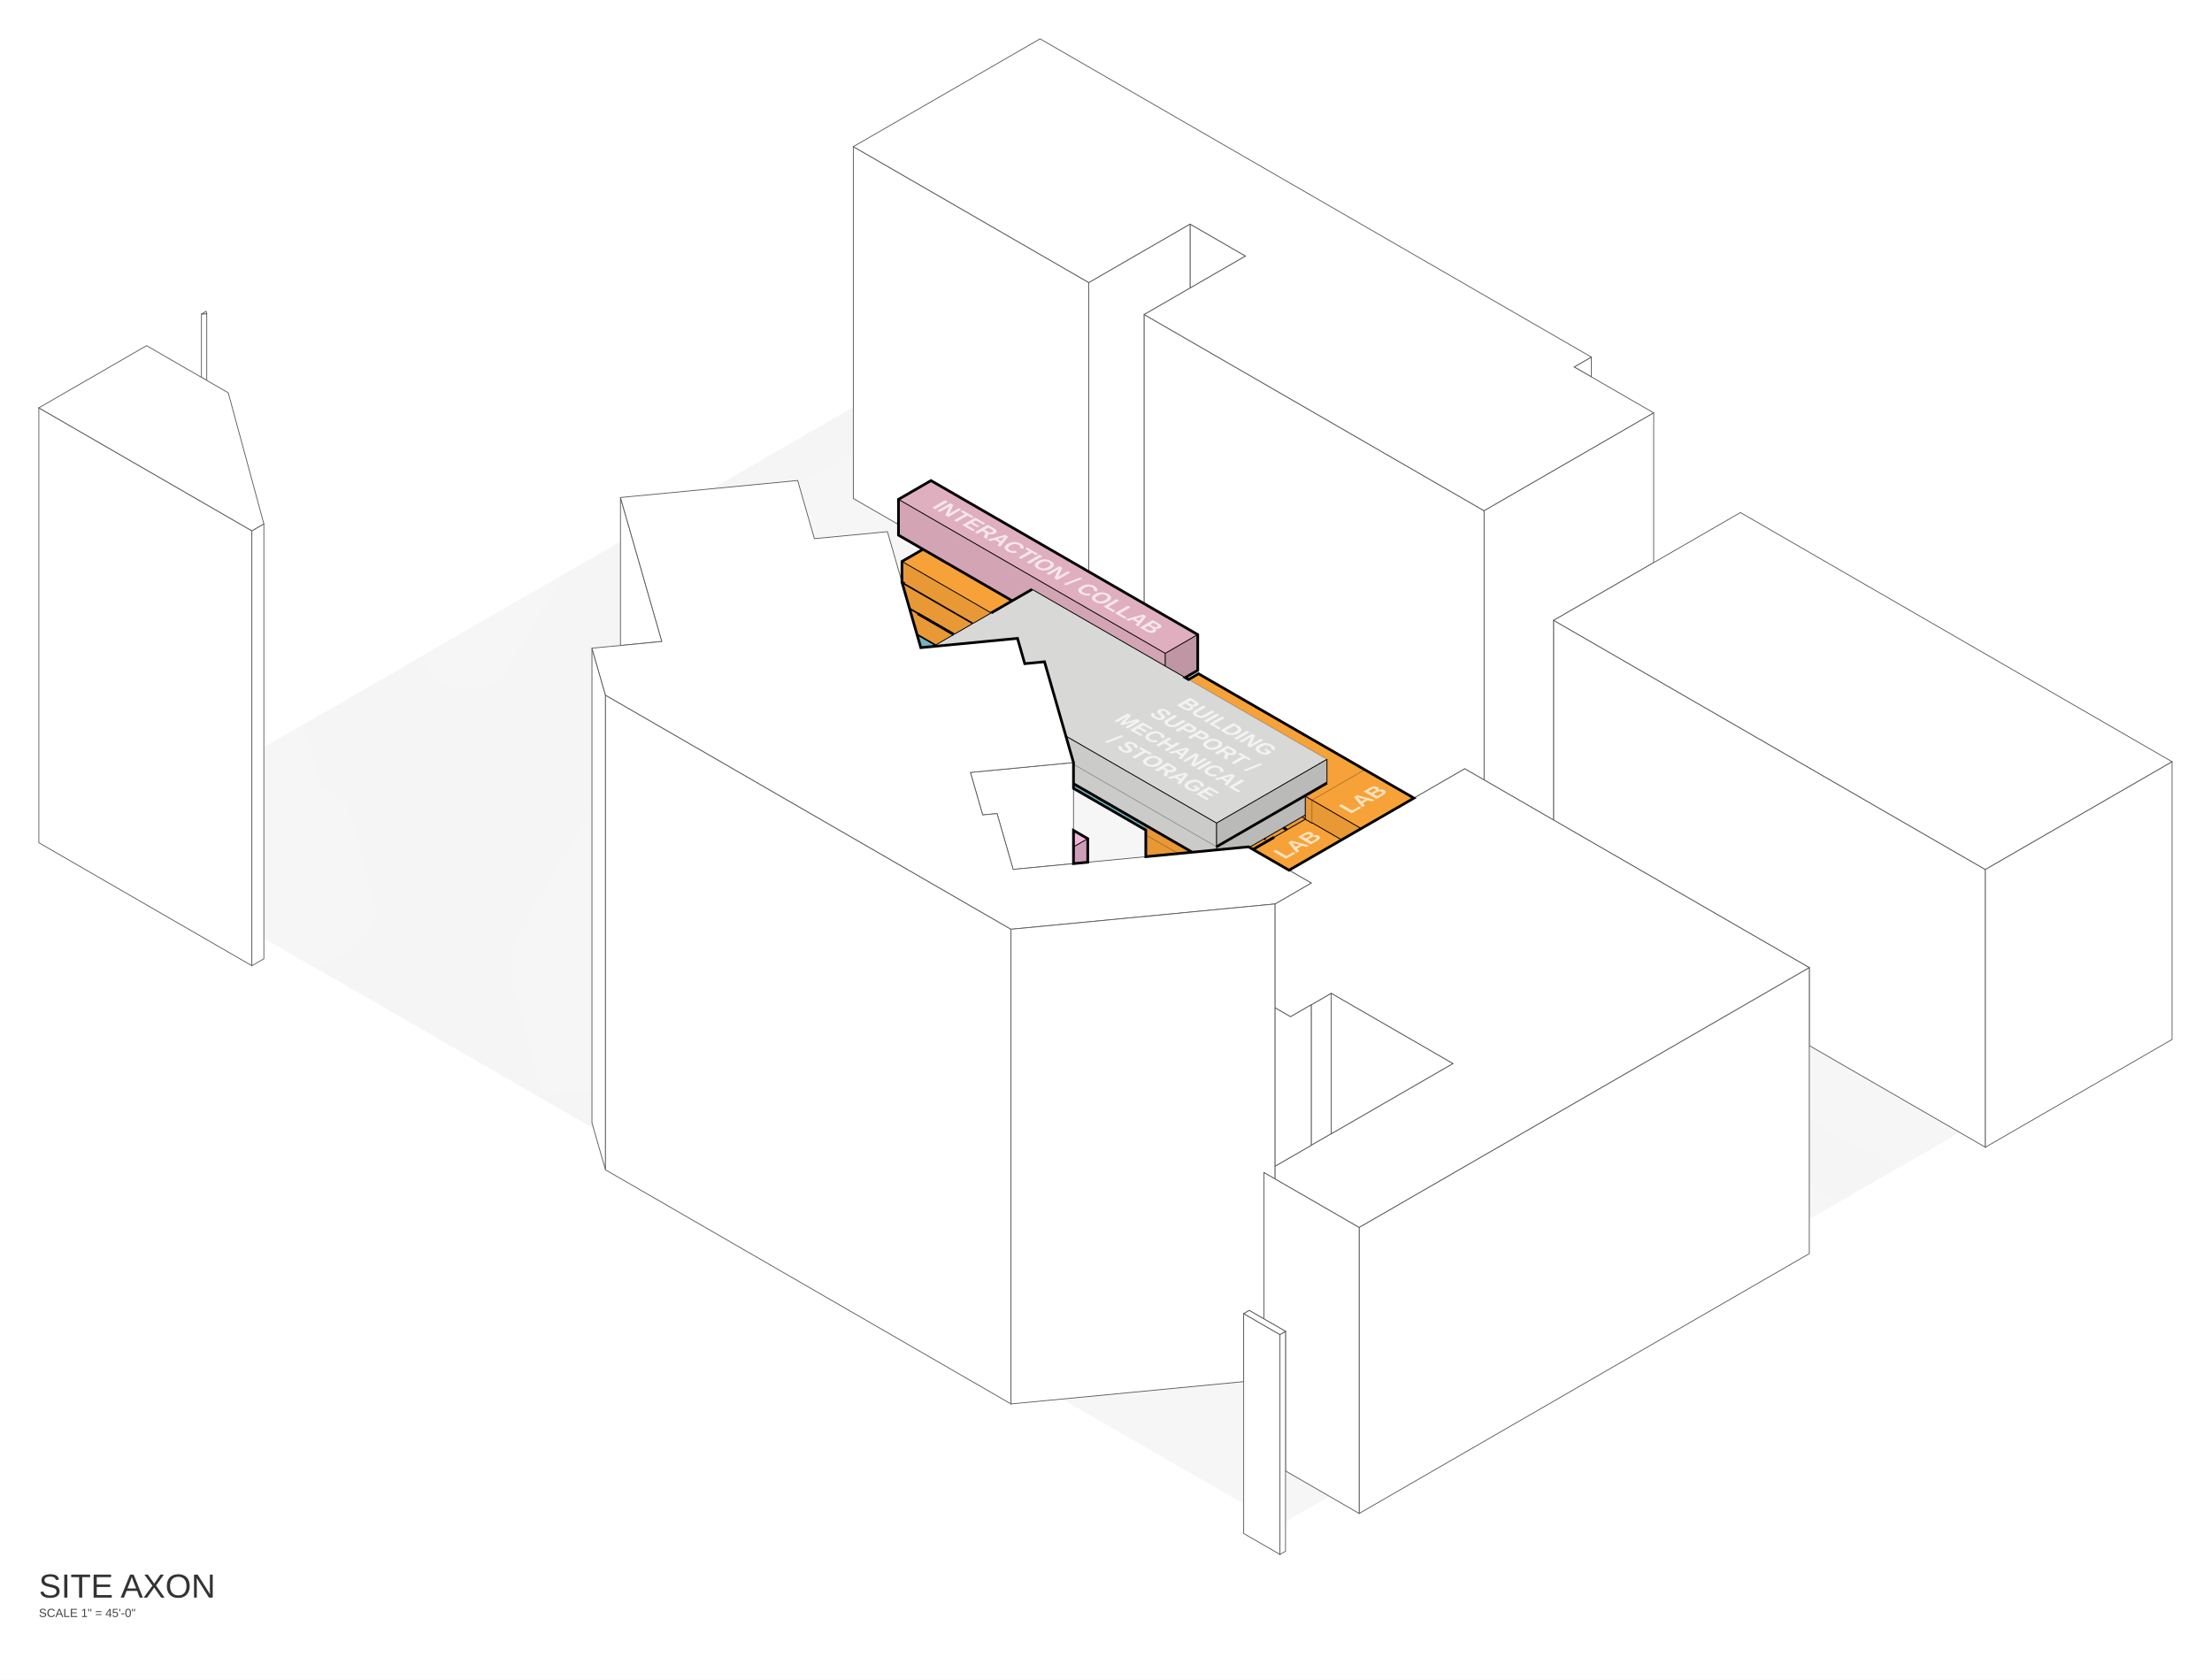
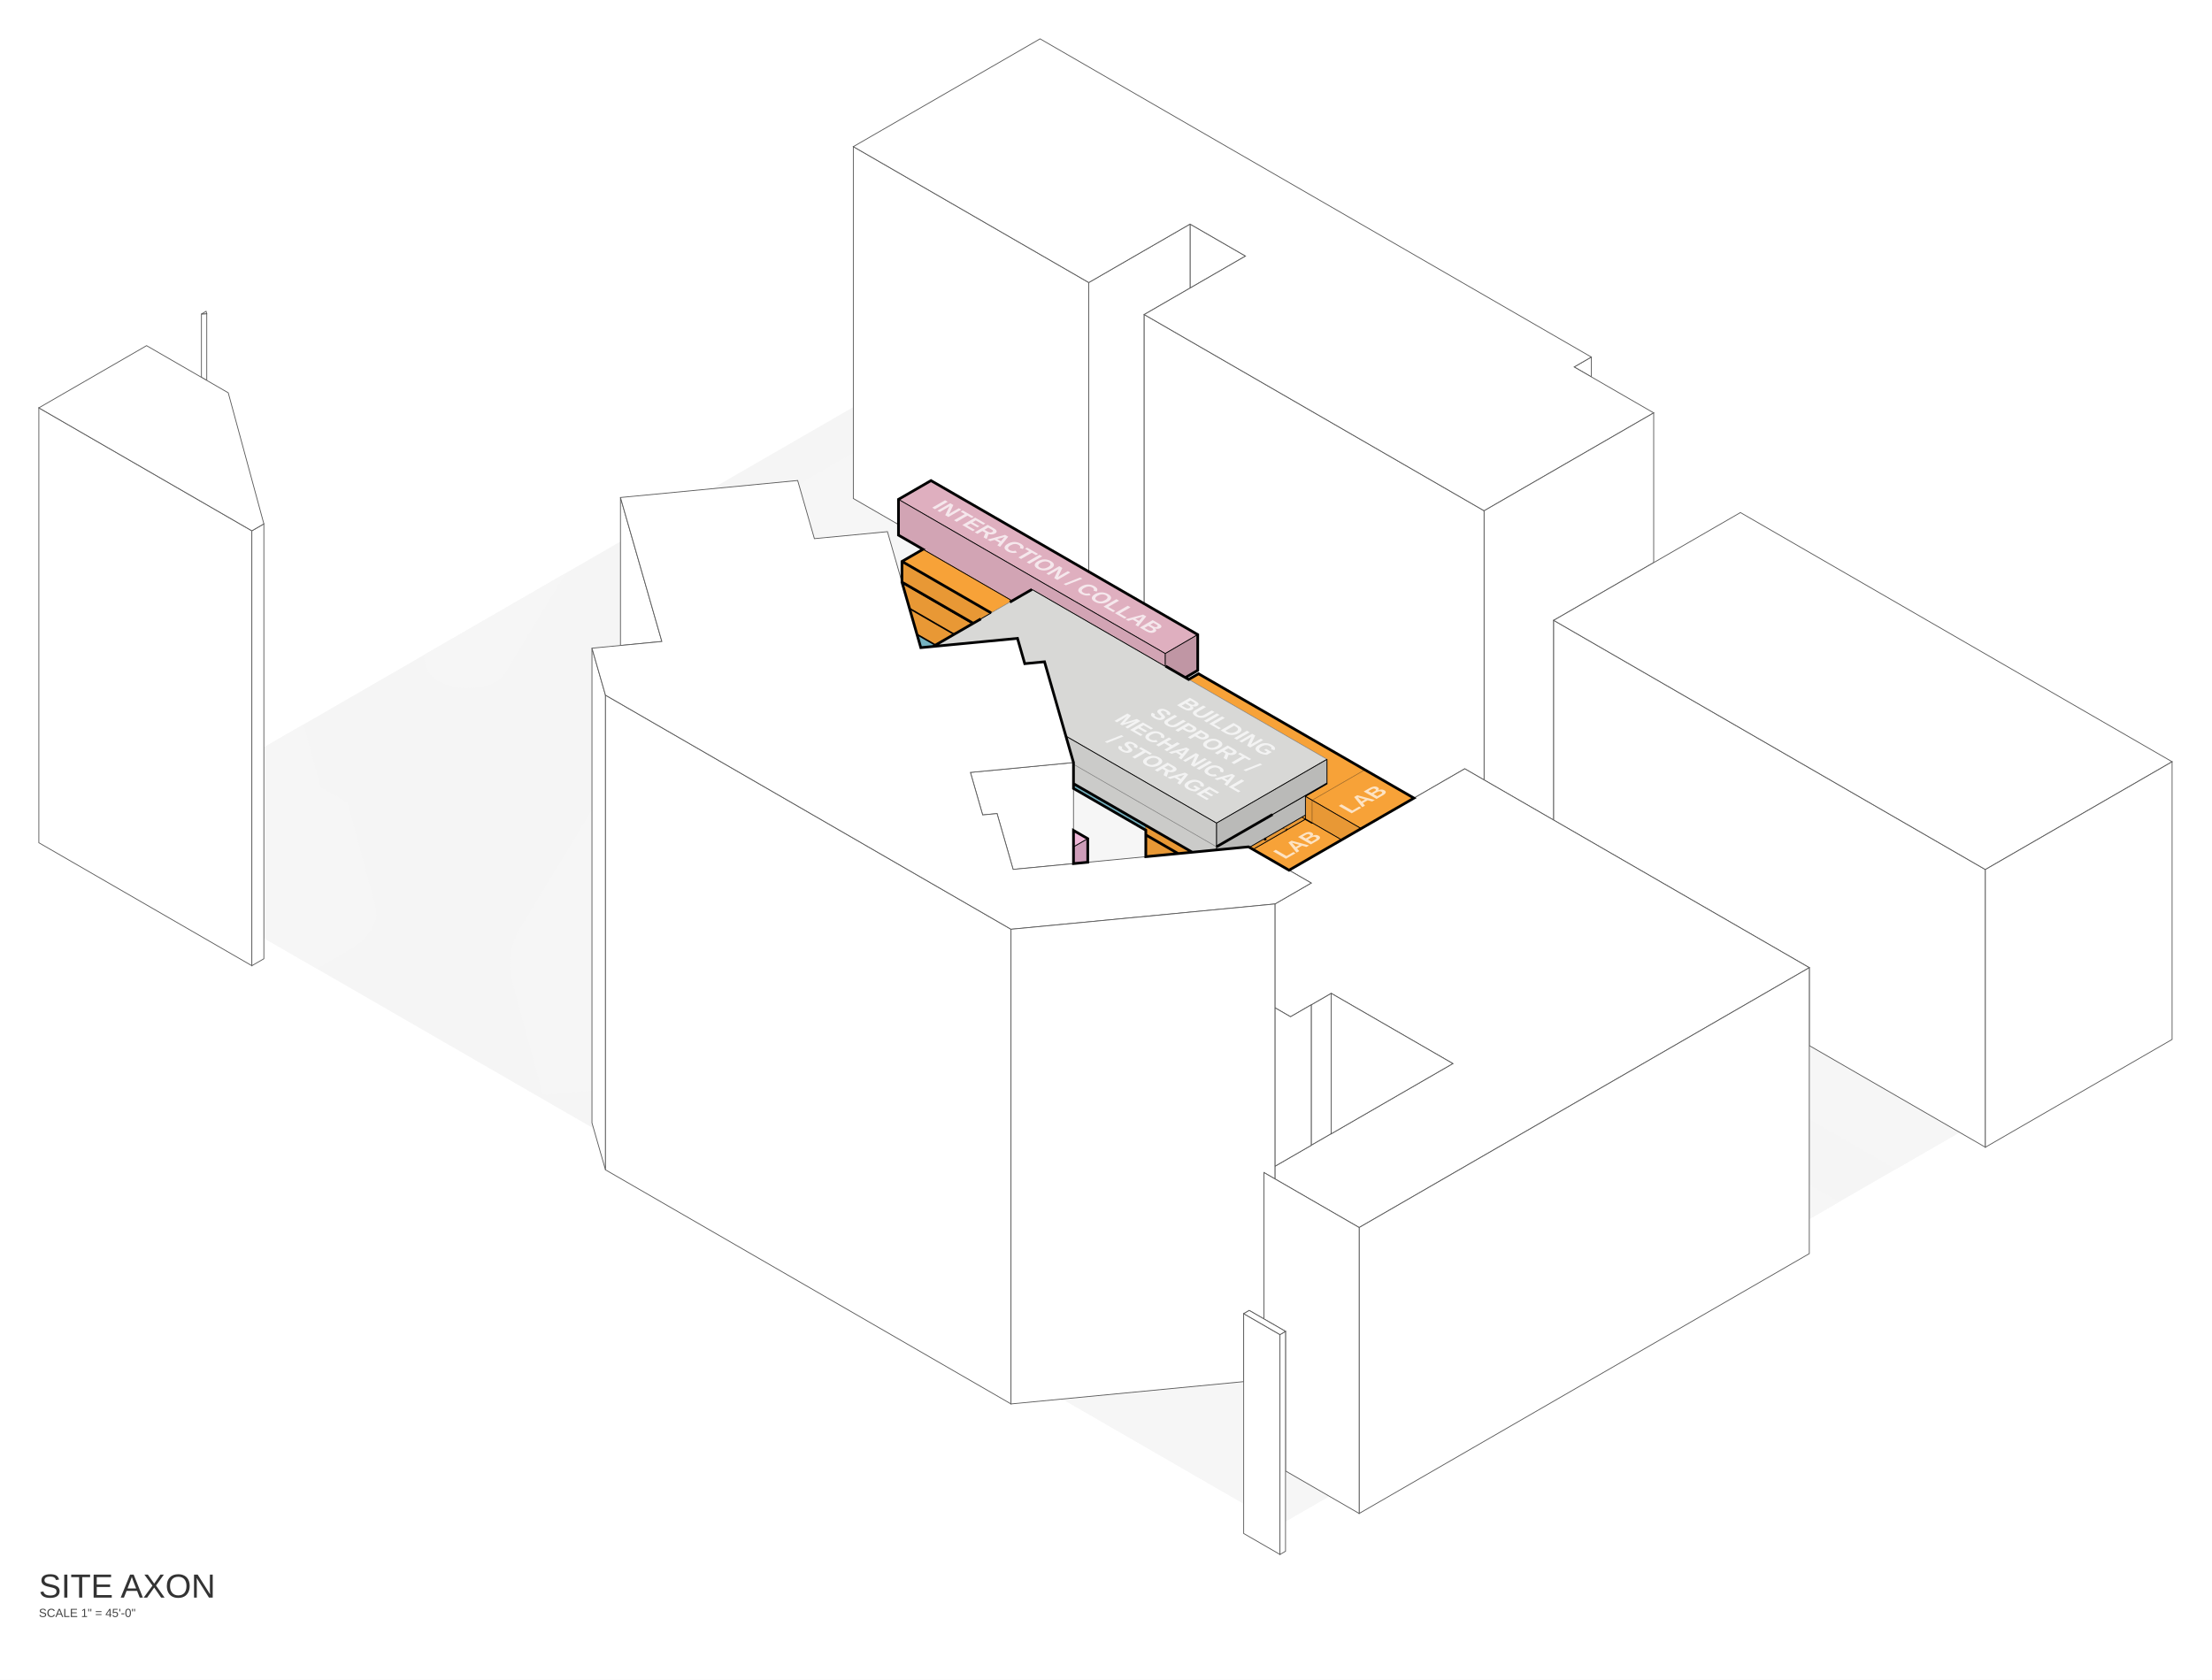
<svg xmlns="http://www.w3.org/2000/svg" width="2050" height="1557" viewBox="0 0 2050 1557">
  <rect width="100%" height="100%" fill="#FFFFFF" />
  <g id="AXON_SITE">
    <path id="AXT_SITE" fill="#F5F5F5" stroke="none" stroke-width="0" fill-rule="evenodd" d="M1186.221,1413.199 L91.426,781.125 L862.795,335.779 L1957.59,967.854 Z" />
    <path id="AXT_BG_000" fill="#F6F6F6" stroke="none" stroke-width="0.35" fill-rule="evenodd" d="M328.472,877.621 L323.967,880.416 L293.685,897.899 L91.426,781.125 L281.364,671.465 L297.127,729.467 L321.989,743.821 L347.684,838.393 L348.456,842.183 L348.706,846.007 L348.443,849.823 L347.652,853.623 L346.352,857.377 L344.542,861.051 L342.265,864.634 L339.478,868.101 L336.246,871.432 L332.559,874.615 Z" />
    <path id="AXT_BG_001" fill="#F6F6F6" stroke="none" stroke-width="0.35" fill-rule="evenodd" d="M553.623,1047.973 L591.708,1044.323 L587.589,1030.003 L586.157,1026.572 L583.811,1023.318 L580.629,1020.305 L576.647,1017.628 L572.014,1015.331 L566.795,1013.494 L561.158,1012.139 L555.216,1011.313 L549.125,1011.034 L543.033,1011.307 L503.282,1014.903 L474.678,909.602 L473.683,905.405 L473.005,901.182 L472.619,896.959 L472.528,892.723 L472.742,888.484 L473.251,884.258 L474.06,880.059 L475.183,875.867 L476.597,871.713 L476.997,870.71 L478.283,867.589 L480.283,863.505 L482.557,859.495 L484.043,857.046 L664.022,560.382 L668.464,553.046 L670.055,550.211 L672.46,547.594 L675.633,545.243 L679.438,543.24 L683.789,541.657 L688.544,540.523 L693.572,539.888 L698.713,539.765 L703.832,540.148 L708.724,541.04 L713.293,542.408 L717.398,544.206 L723.849,547.93 L1304.082,882.925 L1302.378,883.909 L1301.296,884.534 L1248.775,914.857 L1347.611,971.919 L1400.132,941.597 L1401.368,940.883 L1402.919,939.988 L1704.387,1114.039 L1186.221,1413.199 Z" />
    <path id="AXT_BG_002" fill="#F6F6F6" stroke="none" stroke-width="0.35" fill-rule="evenodd" d="M459.849,631.825 L459.135,632.216 L458.549,632.538 L457.171,633.208 L455.748,633.835 L454.257,634.407 L447.415,636.373 L440.033,637.528 L432.418,637.814 L424.83,637.239 L417.589,635.809 L410.979,633.604 L405.25,630.67 L400.636,627.166 L397.295,623.2 L395.376,618.927 L392.255,607.443 L524.226,531.25 L467.418,624.882 L466.782,625.853 L466.054,626.793 L465.222,627.704 L464.304,628.607 L463.318,629.465 L462.231,630.287 L461.085,631.074 Z" />
    <path id="AXT_BG_003" fill="#F6F6F6" stroke="none" stroke-width="0.35" fill-rule="evenodd" d="M1756.967,1083.682 L746.834,500.487 L740.983,496.642 L736.046,492.379 L732.113,487.768 L729.268,482.923 L727.535,477.886 L726.944,472.773 L727.535,467.66 L729.249,462.629 L732.118,457.776 L736.046,453.183 L740.969,448.912 L746.838,445.057 L899.454,356.945 L1957.59,967.854 Z" />
  </g>
  <g id="AXON_CONTEXT">
    <path id="AXT_CONTEXT_003_SIDE_001" fill="#FFFFFF" stroke="#5A5A5A" stroke-width="0.75" fill-rule="evenodd" d="M790.83,462.057 L790.83,135.913 L1009.015,261.88 L1009.015,529.89 L862.795,445.471 L832.677,462.859 L832.677,486.217 Z" />
    <path id="AXT_CONTEXT_003_SIDE_003" fill="#FFFFFF" stroke="#5A5A5A" stroke-width="0.75" fill-rule="evenodd" d="M1154.285,237.348 L1102.896,267.017 L1102.896,207.679 Z" />
    <path id="AXT_CONTEXT_003_SIDE_002" fill="#FFFFFF" stroke="#5A5A5A" stroke-width="0.75" fill-rule="evenodd" d="M1059.361,558.957 L1009.015,529.89 L1009.015,261.88 L1102.896,207.679 L1102.896,267.017 L1060.404,291.549 L1060.404,558.355 Z" />
    <path id="AXT_CONTEXT_003_SIDE_006" fill="#FFFFFF" stroke="#5A5A5A" stroke-width="0.75" fill-rule="evenodd" d="M1474.756,349.315 L1458.849,340.132 L1474.756,330.948 Z" />
-     <path id="AXT_CONTEXT_003_SIDE_004" fill="#FFFFFF" stroke="#5A5A5A" stroke-width="0.75" fill-rule="evenodd" d="M1375.429,722.943 L1357.476,712.579 L1310.396,739.76 L1264.827,713.451 L1110.765,624.504 L1101.511,629.847 L1098.418,628.063 L1110.015,621.368 L1110.015,588.202 L1060.404,559.559 L1060.404,291.549 L1375.429,473.427 Z" />
+     <path id="AXT_CONTEXT_003_SIDE_004" fill="#FFFFFF" stroke="#5A5A5A" stroke-width="0.75" fill-rule="evenodd" d="M1375.429,722.943 L1357.476,712.579 L1310.396,739.76 L1264.966,713.531 L1110.765,624.504 L1101.61,629.79 L1098.571,628.036 L1110.015,621.368 L1110.015,588.202 L1060.404,559.559 L1060.404,291.549 L1375.429,473.427 Z" />
    <path id="AXT_CONTEXT_004_SIDE_1_001" fill="#FFFFFF" stroke="#5A5A5A" stroke-width="0.75" fill-rule="evenodd" d="M191.617,352.59 L186.689,349.745 L186.689,291.026 L191.617,290.8 Z" />
    <path id="AXT_CONTEXT_003_TOP" fill="#FFFFFF" stroke="#5A5A5A" stroke-width="0.75" fill-rule="evenodd" d="M1458.849,340.132 L1532.577,382.698 L1375.429,473.427 L1060.404,291.549 L1154.285,237.348 L1102.896,207.679 L1009.015,261.88 L790.83,135.913 L963.886,36 L1474.756,330.948 Z" />
    <path id="AXT_CONTEXT_003_SIDE_005" fill="#FFFFFF" stroke="#5A5A5A" stroke-width="0.75" fill-rule="evenodd" d="M1375.429,473.427 L1532.577,382.698 L1532.577,521.491 L1439.901,574.997 L1439.901,760.166 L1375.429,722.943 Z" />
    <path id="AXT_CONTEXT_004_TOP_1" fill="#FFFFFF" stroke="#5A5A5A" stroke-width="0.75" fill-rule="evenodd" d="M191.002,288.536 L191.617,290.8 L186.689,291.026 Z" />
    <path id="AXT_CONTEXT_004_SIDE_001" fill="#FFFFFF" stroke="#5A5A5A" stroke-width="0.75" fill-rule="evenodd" d="M36,781.125 L36,378.025 L233.404,491.996 L233.404,895.096 Z" />
    <path id="AXT_CONTEXT_004_SIDE_002" fill="#FFFFFF" stroke="#5A5A5A" stroke-width="0.75" fill-rule="evenodd" d="M244.542,888.665 L233.404,895.096 L233.404,491.996 L244.542,485.565 Z" />
    <path id="AXT_CONTEXT_002_SIDE_002" fill="#FFFFFF" stroke="#5A5A5A" stroke-width="0.75" fill-rule="evenodd" d="M1676.792,969.158 L1676.792,896.934 L1439.901,760.166 L1439.901,574.997 L1839.96,805.969 L1839.96,1063.362 Z" />
    <path id="AXT_CONTEXT_002_TOP" fill="#FFFFFF" stroke="#5A5A5A" stroke-width="0.75" fill-rule="evenodd" d="M1439.901,574.997 L1612.956,475.084 L2013.016,706.056 L1839.96,805.969 Z" />
    <path id="AXT_CONTEXT_004_TOP" fill="#FFFFFF" stroke="#5A5A5A" stroke-width="0.75" fill-rule="evenodd" d="M244.542,485.565 L233.404,491.996 L36,378.025 L135.836,320.385 L211.542,364.094 Z" />
    <path id="AXT_CONTEXT_001_SIDE_005" fill="#FFFFFF" stroke="#5A5A5A" stroke-width="0.75" fill-rule="evenodd" d="M613.394,594.588 L575.015,598.269 L575.015,461.124 Z" />
    <path id="AXT_CONTEXT_002_SIDE_001" fill="#FFFFFF" stroke="#5A5A5A" stroke-width="0.75" fill-rule="evenodd" d="M1839.96,1063.362 L2013.016,963.449 L2013.016,706.056 L1839.96,805.969 Z" />
    <path id="AXT_CONTEXT_001_SIDE_006" fill="#FFFFFF" stroke="#5A5A5A" stroke-width="0.75" fill-rule="evenodd" d="M548.616,1040.772 L548.616,600.8 L561.133,644.336 L561.133,1084.308 Z" />
    <path id="AXT_CONTEXT_001_SIDE_004" fill="#FFFFFF" stroke="#5A5A5A" stroke-width="0.75" fill-rule="evenodd" d="M994.872,800.475 L938.91,805.84 L924.03,754.106 L910.697,755.379 L899.345,715.938 L994.872,706.781 Z" />
    <path id="AXT_CONTEXT_006_SIDE_003" fill="#FFFFFF" stroke="#5A5A5A" stroke-width="0.75" fill-rule="evenodd" d="M1233.65,1050.928 L1215.184,1061.589 L1215.184,931.354 L1233.65,920.693 Z" />
    <path id="AXT_CONTEXT_006_TOP" fill="#FFFFFF" stroke="#5A5A5A" stroke-width="0.75" fill-rule="evenodd" d="M1181.561,1092.723 L1181.561,1081.001 L1346.438,985.81 L1233.65,920.693 L1196.004,942.427 L1181.561,934.089 L1181.561,837.872 L1215.184,818.46 L1194.633,806.595 L1357.476,712.579 L1676.792,896.934 L1259.617,1137.788 Z" />
    <path id="AXT_CONTEXT_006_SIDE_004" fill="#FFFFFF" stroke="#5A5A5A" stroke-width="0.75" fill-rule="evenodd" d="M1346.438,985.81 L1233.65,1050.928 L1233.65,920.693 Z" />
    <path id="AXT_CONTEXT_001_SIDE_001" fill="#FFFFFF" stroke="#5A5A5A" stroke-width="0.75" fill-rule="evenodd" d="M561.133,1084.308 L561.133,644.336 L936.958,861.317 L936.958,1301.288 Z" />
    <path id="AXT_CONTEXT_001_TOP" fill="#FFFFFF" stroke="#5A5A5A" stroke-width="0.75" fill-rule="evenodd" d="M548.616,600.8 L613.394,594.588 L575.015,461.124 L739.251,445.379 L754.753,499.278 L822.453,492.79 L853.362,600.288 L942.974,591.7 L949.716,615.146 L968.014,613.396 L994.872,706.781 L899.345,715.938 L910.697,755.379 L924.03,754.106 L938.91,805.84 L1157.094,784.922 L1215.184,818.46 L1181.561,837.872 L936.958,861.317 L561.133,644.336 Z" />
    <path id="AXT_CONTEXT_006_SIDE_001" fill="#FFFFFF" stroke="#5A5A5A" stroke-width="0.75" fill-rule="evenodd" d="M1676.792,896.934 L1676.792,1161.97 L1259.617,1402.824 L1259.617,1137.788 Z" />
    <path id="AXT_CONTEXT_001_SIDE_003" fill="#FFFFFF" stroke="#5A5A5A" stroke-width="0.75" fill-rule="evenodd" d="M1215.184,1061.589 L1181.561,1081.001 L1181.561,934.089 L1196.004,942.427 L1215.184,931.354 Z" />
    <path id="AXT_CONTEXT_001_SIDE_002" fill="#FFFFFF" stroke="#5A5A5A" stroke-width="0.75" fill-rule="evenodd" d="M936.958,1301.288 L936.958,861.317 L1181.561,837.872 L1181.561,1092.723 L1171.41,1086.862 L1171.41,1222.526 L1157.749,1214.639 L1152.598,1217.613 L1152.598,1280.62 Z" />
    <path id="AXT_CONTEXT_006_SIDE_005" fill="#FFFFFF" stroke="#5A5A5A" stroke-width="0.75" fill-rule="evenodd" d="M1171.41,1086.862 L1259.617,1137.788 L1259.617,1402.824 L1191.372,1363.423 L1191.372,1234.051 L1171.41,1222.526 Z" />
    <path id="AXT_CONTEXT_005_SIDE_001" fill="#FFFFFF" stroke="#5A5A5A" stroke-width="0.75" fill-rule="evenodd" d="M1152.598,1421.383 L1152.598,1217.613 L1186.221,1237.025 L1186.221,1440.795 Z" />
    <path id="AXT_CONTEXT_005_SIDE_002" fill="#FFFFFF" stroke="#5A5A5A" stroke-width="0.75" fill-rule="evenodd" d="M1191.372,1437.821 L1186.221,1440.795 L1186.221,1237.025 L1191.372,1234.051 Z" />
    <path id="AXT_CONTEXT_005_TOP" fill="#FFFFFF" stroke="#5A5A5A" stroke-width="0.75" fill-rule="evenodd" d="M1152.598,1217.613 L1157.749,1214.639 L1191.372,1234.051 L1186.221,1237.025 Z" />
  </g>
  <g id="PD_PROGRAM">
    <path id="AXT_L2_L02_LOBBY_01_TOP" fill="#EFB7D7" stroke="#9B778C" stroke-width="0.5" fill-rule="evenodd" d="M1008.087,777.34 L994.872,784.97 L994.872,769.71 Z" />
    <path id="AXT_L2_L02_LOBBY_01_SIDE_002" fill="#CE9DB9" stroke="#866678" stroke-width="0.5" fill-rule="evenodd" d="M1008.087,777.34 L1008.087,799.208 L994.872,800.475 L994.872,784.97 Z" />
-     <path id="AXT_L4_L04_OFFICE_01_SIDE_001" fill="#75B3C1" stroke="#4C747D" stroke-width="0.5" fill-rule="evenodd" d="M994.872,730.741 L994.872,726.349 L1061.886,765.039 L1061.886,769.429 Z" />
-     <path id="AXT_L11_L11_INTERACTION_01_TOP" fill="#DFAFBF" stroke="#91727C" stroke-width="0.5" fill-rule="evenodd" d="M1079.897,605.59 L832.677,462.859 L862.795,445.471 L1110.015,588.202 Z" />
-     <path id="AXT_L11_L11_INTERACTION_01_SIDE_001" fill="#D2A4B4" stroke="#886B75" stroke-width="0.5" fill-rule="evenodd" d="M832.677,496.025 L832.677,462.859 L1079.897,605.59 L1079.897,617.387 L956.494,546.25 L938.082,556.88 Z" />
-     <path id="AXT_L6_L06_OFFICE_01_TOP" fill="#7CBECD" stroke="#517C85" stroke-width="0.5" fill-rule="evenodd" d="M883.96,588.127 L883.96,588.127 L853.244,570.393 Z M849.697,587.542 L867.335,597.725 L866.64,598.127 L849.974,588.505 Z" />
+     <path id="AXT_L4_L04_OFFICE_01_SIDE_001" fill="#75B3C1" stroke="#4C747D" stroke-width="0.5" fill-rule="evenodd" d="M994.872,730.794 L994.872,726.349 L1061.886,765.039 L1061.886,769.505 Z" />
+     <path id="AXT_L11_L11_INTERACTION_01_TOP" fill="#DFAFBF" stroke="#91727C" stroke-width="0.5" fill-rule="evenodd" d="M1079.897,605.75 L832.677,462.859 L862.795,445.471 L1110.015,588.202 Z" />
+     <path id="AXT_L11_L11_INTERACTION_01_SIDE_001" fill="#D2A4B4" stroke="#886B75" stroke-width="0.5" fill-rule="evenodd" d="M832.677,496.025 L832.677,462.859 L1079.897,605.75 L1079.897,617.656 L956.355,546.33 L938.023,556.914 Z" />
+     <path id="AXT_L6_L06_OFFICE_01_TOP" fill="#7CBECD" stroke="#517C85" stroke-width="0.5" fill-rule="evenodd" d="M866.64,598.127 L849.974,588.505 L849.697,587.542 L867.335,597.725 Z" />
    <path id="AXT_L6_L06_OFFICE_01_SIDE_002" fill="#75B3C1" stroke="#4C747D" stroke-width="0.5" fill-rule="evenodd" d="M866.64,598.127 L864.793,599.193 L853.362,600.288 L849.974,588.505 Z" />
-     <path id="AXT_L7_L07_LAB_01_TOP" fill="#F7A238" stroke="#A16924" stroke-width="0.5" fill-rule="evenodd" d="M850.421,568.763 L843.078,564.524 L842.801,563.561 L884.656,587.725 L883.96,588.127 Z M853.244,550.392 L901.281,578.127 L901.281,578.127 L853.244,550.392 Z" />
+     <path id="AXT_L7_L07_LAB_01_TOP" fill="#F7A238" stroke="#A16924" stroke-width="0.5" fill-rule="evenodd" d="M883.96,588.127 L843.078,564.524 L842.802,563.563 L884.642,587.733 Z" />
    <path id="AXT_L7_L07_LAB_01_SIDE_002" fill="#E89835" stroke="#976322" stroke-width="0.5" fill-rule="evenodd" d="M849.697,587.542 L843.078,564.524 L883.96,588.127 L867.335,597.725 Z" />
-     <path id="AXT_L8_L08_LAB_01_TOP" fill="#F7A238" stroke="#A16924" stroke-width="0.5" fill-rule="evenodd" d="M836.183,540.543 L836.109,540.285 L836.619,539.991 L901.977,577.725 L901.281,578.127 Z" />
-     <path id="AXT_L8_L08_LAB_01_SIDE_002" fill="#E89835" stroke="#976322" stroke-width="0.5" fill-rule="evenodd" d="M842.801,563.561 L836.183,540.543 L901.281,578.127 L884.656,587.725 Z" />
-     <path id="AXT_L9_L09_LAB_01_TOP" fill="#F7A238" stroke="#A16924" stroke-width="0.5" fill-rule="evenodd" d="M835.923,520.392 L855.403,509.145 L938.082,556.88 L918.602,568.126 Z" />
-     <path id="AXT_L9_L09_LAB_01_SIDE_002" fill="#E89835" stroke="#976322" stroke-width="0.5" fill-rule="evenodd" d="M835.923,539.589 L835.923,520.392 L918.602,568.126 L901.977,577.725 Z" />
-     <path id="AXT_L3_L01_LAB_01_SIDE_001" fill="#E89835" stroke="#976322" stroke-width="0.5" fill-rule="evenodd" d="M1062.224,794.018 L1061.886,794.05 L1061.886,793.822 Z" />
-     <path id="AXT_L4_L01_LAB_01_SIDE_1_001" fill="#E89835" stroke="#976322" stroke-width="0.5" fill-rule="evenodd" d="M1061.886,793.822 L1061.886,773.822 L1091.932,791.169 L1062.224,794.018 Z" />
-     <path id="AXT_L11_L11_INTERACTION_01_SIDE_002" fill="#C096A4" stroke="#7D626B" stroke-width="0.5" fill-rule="evenodd" d="M1079.897,605.59 L1110.015,588.202 L1110.015,621.368 L1098.418,628.063 L1079.897,617.387 Z" />
-     <path id="AXT_L5_L01_LAB_01_SIDE_1_001" fill="#E89835" stroke="#976322" stroke-width="0.5" fill-rule="evenodd" d="M1061.886,773.822 L1061.886,765.039 L1104.979,789.919 L1091.932,791.169 Z" />
-     <path id="AXT_L7_L01_LAB_01_SIDE_1_001" fill="#E89835" stroke="#976322" stroke-width="0.5" fill-rule="evenodd" d="M1175.264,779.28 L1161.293,787.346 L1157.829,785.346 L1171.8,777.28 L1172.434,777.646 L1173.42,778.216 Z" />
-     <path id="AXT_L8_L01_LAB_01_SIDE_1_001" fill="#E89835" stroke="#976322" stroke-width="0.5" fill-rule="evenodd" d="M1171.8,777.28 L1189.257,767.202 L1190.796,768.09 L1192.722,769.202 L1175.264,779.28 Z" />
-     <path id="AXT_L10_L01_LAB_01_TOP" fill="#F7A238" stroke="#A16924" stroke-width="0.5" fill-rule="evenodd" d="M1264.827,713.451 L1215.948,741.671 L1209.674,738.049 L1229.795,726.432 L1229.222,726.102 L1229.795,725.771 L1229.795,703.797 L1101.511,629.847 L1110.765,624.504 Z" />
-     <path id="AXT_L9_L01_LAB_01_TOP_1" fill="#F7A238" stroke="#A16924" stroke-width="0.5" fill-rule="evenodd" d="M1208.701,758.427 L1206.578,757.202 L1209.674,755.414 L1209.674,758.989 Z" />
-     <path id="AXT_L9_L01_LAB_01_SIDE_1_001" fill="#E89835" stroke="#976322" stroke-width="0.5" fill-rule="evenodd" d="M1189.257,767.202 L1206.578,757.202 L1209.674,758.989 L1215.948,762.611 L1215.948,763.036 L1209.674,759.414 L1192.722,769.202 Z" />
-     <path id="AXT_L11_L10_BUILDING_SUPPORT_01_TOP" fill="#D8D8D6" stroke="#8C8C8B" stroke-width="0.5" fill-rule="evenodd" d="M1127.445,762.889 L987.825,682.28 L968.014,613.396 L949.716,615.146 L942.974,591.7 L864.793,599.193 L956.494,546.25 L1229.795,703.797 Z" />
+     <path id="AXT_L8_L08_LAB_01_TOP" fill="#F7A238" stroke="#A16924" stroke-width="0.5" fill-rule="evenodd" d="M836.183,540.543 L836.109,540.285 L836.618,539.991 L901.958,577.736 L901.262,578.137 Z" />
+     <path id="AXT_L8_L08_LAB_01_SIDE_002" fill="#E89835" stroke="#976322" stroke-width="0.5" fill-rule="evenodd" d="M842.802,563.563 L836.183,540.543 L901.262,578.137 L884.642,587.733 Z" />
+     <path id="AXT_L9_L09_LAB_01_TOP" fill="#F7A238" stroke="#A16924" stroke-width="0.5" fill-rule="evenodd" d="M835.923,520.392 L855.39,509.153 L938.023,556.914 L918.578,568.14 Z" />
+     <path id="AXT_L9_L09_LAB_01_SIDE_002" fill="#E89835" stroke="#976322" stroke-width="0.5" fill-rule="evenodd" d="M835.923,539.589 L835.923,520.392 L918.578,568.14 L901.958,577.736 Z" />
+     <path id="AXT_L3_L01_LAB_01_SIDE_001" fill="#E89835" stroke="#976322" stroke-width="0.5" fill-rule="evenodd" d="M1062.223,794.018 L1061.886,794.05 L1061.886,793.822 Z" />
+     <path id="AXT_L4_L01_LAB_01_SIDE_1_001" fill="#E89835" stroke="#976322" stroke-width="0.5" fill-rule="evenodd" d="M1061.886,793.822 L1061.886,773.822 L1091.886,791.174 L1062.223,794.018 Z" />
+     <path id="AXT_L11_L11_INTERACTION_01_SIDE_002" fill="#C096A4" stroke="#7D626B" stroke-width="0.5" fill-rule="evenodd" d="M1079.897,605.75 L1110.015,588.202 L1110.015,621.368 L1098.571,628.036 L1080.245,617.455 L1079.897,617.656 Z" />
+     <path id="AXT_L5_L01_LAB_01_SIDE_1_001" fill="#E89835" stroke="#976322" stroke-width="0.5" fill-rule="evenodd" d="M1061.886,773.822 L1061.886,765.039 L1104.979,789.919 L1091.886,791.174 Z" />
+     <path id="AXT_L7_L01_LAB_01_SIDE_1_001" fill="#E89835" stroke="#976322" stroke-width="0.5" fill-rule="evenodd" d="M1175.162,779.339 L1161.293,787.346 L1157.87,785.37 L1171.761,777.372 L1174.593,779.01 L1175.029,779.262 Z" />
+     <path id="AXT_L8_L01_LAB_01_SIDE_1_001" fill="#E89835" stroke="#976322" stroke-width="0.5" fill-rule="evenodd" d="M1171.761,777.372 L1189.226,767.316 L1190.465,768.033 L1192.604,769.269 L1175.162,779.339 Z" />
+     <path id="AXT_L10_L01_LAB_01_TOP" fill="#F7A238" stroke="#A16924" stroke-width="0.5" fill-rule="evenodd" d="M1216.086,741.751 L1209.813,738.129 L1230.072,726.432 L1229.499,726.101 L1230.072,725.771 L1229.795,725.611 L1229.795,703.797 L1101.61,629.79 L1110.765,624.504 L1264.966,713.531 Z" />
+     <path id="AXT_L10_L10_BUILDING_SUPPORT_01_TOP" fill="#D8D8D6" stroke="#8C8C8B" stroke-width="0.5" fill-rule="evenodd" d="M1127.445,784.862 L1229.795,725.771 L1229.795,725.611 L1230.072,725.771 Z" />
+     <path id="AXT_L9_L01_LAB_01_TOP_1" fill="#F7A238" stroke="#A16924" stroke-width="0.5" fill-rule="evenodd" d="M1211.067,736.714 L1190.936,748.305 L1190.936,748.305 L1211.067,736.714 Z M1206.555,757.338 L1209.813,755.463 L1209.813,759.069 L1216.086,762.691 L1216.086,762.691 L1215.948,762.771 Z" />
+     <path id="AXT_L9_L01_LAB_01_SIDE_1_001" fill="#E89835" stroke="#976322" stroke-width="0.5" fill-rule="evenodd" d="M1173.608,758.282 L1190.936,748.305 L1190.936,748.305 L1173.608,758.282 Z M1189.226,767.316 L1206.555,757.338 L1215.948,762.771 L1215.948,763.196 L1209.536,759.494 L1192.604,769.269 Z" />
    <path id="AXT_L10_L10_BUILDING_SUPPORT_01_SIDE_001" fill="#CBCBC9" stroke="#848483" stroke-width="0.5" fill-rule="evenodd" d="M994.872,726.349 L994.872,708.322 L1127.445,784.862 L1127.445,787.765 L1104.979,789.919 Z" />
    <path id="AXT_L11_L10_BUILDING_SUPPORT_01_SIDE_001" fill="#CBCBC9" stroke="#848483" stroke-width="0.5" fill-rule="evenodd" d="M994.872,708.322 L994.872,706.781 L987.825,682.28 L1127.445,762.889 L1127.445,784.862 Z" />
-     <path id="AXT_L9_L01_LAB_01_SIDE_1_002" fill="#D48B30" stroke="#8A5A1F" stroke-width="0.5" fill-rule="evenodd" d="M1215.948,762.611 L1216.316,762.824 L1215.948,763.036 Z" />
-     <path id="AXT_L10_L01_LAB_01_SIDE_002" fill="#E89835" stroke="#976322" stroke-width="0.5" fill-rule="evenodd" d="M1209.674,758.989 L1209.674,738.049 L1215.948,741.671 L1215.948,762.611 Z" />
-     <path id="AXT_L10_L03_LAB_01_TOP" fill="#F7A238" stroke="#A16924" stroke-width="0.5" fill-rule="evenodd" d="M1310.396,739.76 L1261.517,767.98 L1215.948,741.671 L1264.827,713.451 Z" />
-     <path id="AXT_L10_L10_BUILDING_SUPPORT_01_SIDE_002" fill="#BABAB8" stroke="#797978" stroke-width="0.5" fill-rule="evenodd" d="M1157.829,785.346 L1157.094,784.922 L1127.445,787.765 L1127.445,784.862 L1229.222,726.102 L1229.795,726.432 L1209.674,738.049 L1209.674,755.414 Z" />
-     <path id="AXT_L10_L03_LAB_01_SIDE_001" fill="#E89835" stroke="#976322" stroke-width="0.5" fill-rule="evenodd" d="M1215.948,762.611 L1215.948,741.671 L1261.517,767.98 L1243.382,778.45 Z" />
+     <path id="AXT_L9_L01_LAB_01_SIDE_1_002" fill="#D48B30" stroke="#8A5A1F" stroke-width="0.5" fill-rule="evenodd" d="M1215.948,762.771 L1216.086,762.691 L1216.454,762.904 L1215.948,763.196 Z" />
+     <path id="AXT_L11_L10_BUILDING_SUPPORT_01_TOP" fill="#D8D8D6" stroke="#8C8C8B" stroke-width="0.5" fill-rule="evenodd" d="M1229.795,703.797 L1127.445,762.889 L987.825,682.28 L968.014,613.396 L949.716,615.146 L942.974,591.7 L864.793,599.193 L956.355,546.33 L1079.897,617.656 L1080.245,617.455 Z" />
+     <path id="AXT_L10_L01_LAB_01_SIDE_002" fill="#E89835" stroke="#976322" stroke-width="0.5" fill-rule="evenodd" d="M1209.813,759.069 L1209.813,738.129 L1216.086,741.751 L1216.086,762.691 Z" />
+     <path id="AXT_L10_L03_LAB_01_TOP" fill="#F7A238" stroke="#A16924" stroke-width="0.5" fill-rule="evenodd" d="M1310.396,739.76 L1261.517,767.98 L1216.086,741.751 L1264.966,713.531 Z" />
+     <path id="AXT_L10_L10_BUILDING_SUPPORT_01_SIDE_002" fill="#BABAB8" stroke="#797978" stroke-width="0.5" fill-rule="evenodd" d="M1157.87,785.37 L1157.094,784.922 L1127.445,787.765 L1127.445,784.862 L1229.499,726.101 L1230.072,726.432 L1209.813,738.129 L1209.813,755.463 Z" />
+     <path id="AXT_L10_L03_LAB_01_SIDE_001" fill="#E89835" stroke="#976322" stroke-width="0.5" fill-rule="evenodd" d="M1216.086,762.691 L1216.086,741.751 L1261.517,767.98 L1243.382,778.45 Z" />
    <path id="AXT_L11_L10_BUILDING_SUPPORT_01_SIDE_002" fill="#BABAB8" stroke="#797978" stroke-width="0.5" fill-rule="evenodd" d="M1127.445,762.889 L1229.795,703.797 L1229.795,725.771 L1127.445,784.862 Z" />
-     <path id="AXT_L9_L02_LAB_01_TOP" fill="#F7A238" stroke="#A16924" stroke-width="0.5" fill-rule="evenodd" d="M1209.674,759.414 L1215.948,763.036 L1216.316,762.824 L1243.382,778.45 L1194.633,806.595 L1161.293,787.346 Z" />
+     <path id="AXT_L9_L02_LAB_01_TOP" fill="#F7A238" stroke="#A16924" stroke-width="0.5" fill-rule="evenodd" d="M1209.536,759.494 L1215.948,763.196 L1216.454,762.904 L1243.382,778.45 L1194.633,806.595 L1161.293,787.346 Z" />
  </g>
  <g id="AXON_LINE">
-     <path id="AXT_FOLDS" fill="none" stroke="#000000" stroke-width="0.75" fill-rule="evenodd" d="M1209.674,759.414 L1215.948,763.036 M1215.948,763.036 L1216.316,762.824 M1216.316,762.824 L1243.382,778.45 M1243.382,778.45 L1194.633,806.595 L1161.293,787.346 M1161.293,787.346 L1175.264,779.28 M1175.264,779.28 L1183.588,774.475 M1183.588,774.475 L1192.722,769.202 M1192.722,769.202 L1209.674,759.414 M1208.701,758.427 L1206.578,757.202 M1206.578,757.202 L1209.674,755.414 M1209.674,755.414 L1209.674,758.989 M1209.674,758.989 L1208.701,758.427 M1310.396,739.76 L1261.517,767.98 M1261.517,767.98 L1215.948,741.671 M1215.948,741.671 L1209.674,738.049 M1209.674,738.049 L1229.795,726.432 M1229.795,726.432 L1229.222,726.102 M1229.222,726.102 L1229.795,725.771 M1229.795,725.771 L1229.795,703.797 M1229.795,703.797 L1127.445,762.889 M1127.445,762.889 L987.825,682.28 M987.825,682.28 L968.014,613.396 L949.716,615.146 L942.974,591.7 L864.793,599.193 M864.793,599.193 L866.64,598.127 M866.64,598.127 L849.974,588.505 M849.974,588.505 L849.697,587.542 M849.697,587.542 L867.335,597.725 M867.335,597.725 L883.96,588.127 M883.96,588.127 L867.612,578.688 M867.612,578.688 L850.421,568.763 M850.421,568.763 L843.078,564.524 M843.078,564.524 L842.801,563.561 M842.801,563.561 L884.656,587.725 M884.656,587.725 L901.281,578.127 M901.281,578.127 L853.244,550.392 M853.244,550.392 L836.183,540.543 M836.183,540.543 L836.109,540.285 L836.619,539.991 M836.619,539.991 L901.977,577.725 M901.977,577.725 L918.602,568.126 M918.602,568.126 L835.923,520.392 M835.923,520.392 L855.403,509.145 M855.403,509.145 L938.082,556.88 M938.082,556.88 L956.494,546.25 M956.494,546.25 L1079.897,617.387 M1079.897,617.387 L1098.418,628.063 M1098.418,628.063 L1101.511,629.847 L1110.765,624.504 L1264.827,713.451 L1310.396,739.76 M1008.087,777.34 L994.872,784.97 M994.872,784.97 L994.872,769.71 L1008.087,777.34 M1079.897,605.59 L832.677,462.859 M832.677,462.859 L862.795,445.471 L1110.015,588.202 M1110.015,588.202 L1079.897,605.59 M1161.293,787.346 L1157.829,785.346 M1157.829,785.346 L1171.8,777.28 M1171.8,777.28 L1176.516,774.558 M1176.516,774.558 L1189.257,767.202 M1189.257,767.202 L1190.796,768.09 M1190.796,768.09 L1192.722,769.202 M1175.264,779.28 L1174.761,778.99 M1171.8,777.28 L1172.434,777.646 M1172.434,777.646 L1172.753,777.831 M1062.224,794.018 L1061.886,794.05 L1061.886,793.822 M1061.886,793.822 L1062.224,794.018 M1061.886,793.822 L1061.886,773.822 L1061.886,769.429 L994.872,730.741 L994.872,726.349 M994.872,726.349 L1061.886,765.039 M1061.886,765.039 L1104.979,789.919 M1104.979,789.919 L1091.932,791.169 L1062.224,794.018 M1189.257,767.202 L1206.578,757.202 M1209.674,755.414 L1209.674,738.049 M1261.517,767.98 L1243.382,778.45 M1216.316,762.824 L1215.948,762.611 M1215.948,762.611 L1215.948,763.036 M994.872,726.349 L994.872,708.322 L994.872,706.781 L987.825,682.28 M1127.445,762.889 L1127.445,784.862 M1127.445,784.862 L1127.445,787.765 M1127.445,787.765 L1104.979,789.919 M864.793,599.193 L853.362,600.288 L849.974,588.505 M849.697,587.542 L843.078,564.524 M842.801,563.561 L836.183,540.543 M835.923,539.589 L835.923,520.392 M836.619,539.991 L835.923,539.589 M832.677,496.025 L832.677,462.859 M1079.897,605.59 L1079.897,617.387 M855.403,509.145 L832.677,496.025 M1229.222,726.102 L1127.445,784.862 M1008.087,777.34 L1008.087,799.208 L994.872,800.475 L994.872,784.97 M1157.829,785.346 L1157.094,784.922 L1127.445,787.765 M1110.015,588.202 L1110.015,621.368 L1098.418,628.063" />
-     <path id="AXT_OUTLINE" fill="none" stroke="#000000" stroke-width="2.5" fill-rule="evenodd" d="M1243.382,778.45 L1194.633,806.595 L1161.293,787.346 L1157.829,785.346 L1157.094,784.922 L1127.445,787.765 L1104.979,789.919 L994.872,726.349 L994.872,708.322 L994.872,706.781 L987.825,682.28 L968.014,613.396 L949.716,615.146 L942.974,591.7 L864.793,599.193 L853.362,600.288 L849.974,588.505 L849.697,587.542 L843.078,564.524 L842.801,563.561 L836.183,540.543 L836.109,540.285 L836.619,539.991 L835.923,539.589 L835.923,520.392 L855.403,509.145 L938.082,556.88 L832.677,496.025 L832.677,462.859 L862.795,445.471 L1110.015,588.202 L1110.015,621.368 L1098.418,628.063 L1101.511,629.847 L1110.765,624.504 L1264.827,713.451 L1310.396,739.76 L1261.517,767.98 Z M1161.293,787.346 L1180.863,776.048 L1175.264,779.28 L1174.761,778.99 L1175.264,779.28 Z M938.082,556.88 L918.602,568.126 L956.494,546.25 Z M1172.753,777.831 L1171.8,777.28 L1172.434,777.646 Z M1127.445,784.862 L1229.222,726.102 L1229.795,725.771 Z M1189.257,767.202 L1190.796,768.09 L1192.722,769.202 L1192.722,769.202 L1189.257,767.202 Z M850.421,568.763 L883.96,588.127 L853.244,570.393 Z M1061.886,773.822 L1061.886,769.429 L994.872,730.741 L994.872,726.349 L1061.886,765.039 L1104.979,789.919 L1091.932,791.169 L1062.224,794.018 L1061.886,793.822 Z M1062.224,794.018 L1061.886,794.05 L1061.886,793.822 Z M1008.087,777.34 L1008.087,799.208 L994.872,800.475 L994.872,784.97 L994.872,769.71 Z" />
+     <path id="AXT_FOLDS" fill="none" stroke="#000000" stroke-width="0.75" fill-rule="evenodd" d="M1209.536,759.494 L1215.948,763.196 M1215.948,763.196 L1216.454,762.904 M1216.454,762.904 L1243.382,778.45 M1243.382,778.45 L1194.633,806.595 L1161.293,787.346 M1161.293,787.346 L1175.162,779.339 M1175.162,779.339 L1192.604,769.269 M1192.604,769.269 L1209.536,759.494 M1127.445,784.862 L1229.795,725.771 M1229.795,725.771 L1229.795,725.611 M1229.795,725.611 L1229.795,703.797 M1229.795,703.797 L1127.445,762.889 M1127.445,762.889 L987.825,682.28 M987.825,682.28 L968.014,613.396 L949.716,615.146 L942.974,591.7 L864.793,599.193 M864.793,599.193 L866.64,598.127 M866.64,598.127 L867.335,597.725 M867.335,597.725 L883.96,588.127 M883.96,588.127 L884.642,587.733 M884.642,587.733 L901.262,578.137 M901.262,578.137 L901.958,577.736 M901.958,577.736 L918.578,568.14 M918.578,568.14 L835.923,520.392 M835.923,520.392 L855.39,509.153 M855.39,509.153 L938.023,556.914 M938.023,556.914 L956.355,546.33 M956.355,546.33 L1079.897,617.656 M1079.897,617.656 L1080.245,617.455 M1080.245,617.455 L1098.571,628.036 M1098.571,628.036 L1101.61,629.79 L1110.765,624.504 L1264.966,713.531 L1310.396,739.76 L1261.517,767.98 M1261.517,767.98 L1216.086,741.751 M1216.086,741.751 L1209.813,738.129 M1209.813,738.129 L1230.072,726.432 M1230.072,726.432 L1229.499,726.101 M1229.499,726.101 L1211.067,736.714 M1211.067,736.714 L1208.659,738.1 M1208.659,738.1 L1190.936,748.305 M1190.936,748.305 L1173.631,758.269 M1173.631,758.269 L1173.608,758.282 M1173.608,758.282 L1127.445,784.862 M1206.555,757.338 L1209.813,755.463 M1209.813,755.463 L1209.813,759.069 M1209.813,759.069 L1216.086,762.691 M1216.086,762.691 L1215.948,762.771 M1215.948,762.771 L1206.555,757.338 M1008.087,777.34 L994.872,784.97 M994.872,784.97 L994.872,769.71 L1008.087,777.34 M866.64,598.127 L849.974,588.505 M849.974,588.505 L849.697,587.542 M849.697,587.542 L867.335,597.725 M883.96,588.127 L843.078,564.524 M843.078,564.524 L842.802,563.563 M842.802,563.563 L884.642,587.733 M836.183,540.543 L836.109,540.285 L836.618,539.991 M836.618,539.991 L901.958,577.736 M901.262,578.137 L836.183,540.543 M1079.897,605.75 L832.677,462.859 M832.677,462.859 L862.795,445.471 L1110.015,588.202 M1110.015,588.202 L1079.897,605.75 M1062.223,794.018 L1061.886,794.05 L1061.886,793.822 M1061.886,793.822 L1062.223,794.018 M1061.886,793.822 L1061.886,773.822 M1061.886,773.822 L1091.886,791.174 M1091.886,791.174 L1062.223,794.018 M1161.293,787.346 L1157.87,785.37 M1157.87,785.37 L1171.761,777.372 M1171.761,777.372 L1172.95,778.06 M1171.761,777.372 L1189.226,767.316 M1189.226,767.316 L1189.507,767.478 M1189.226,767.316 L1206.555,757.338 M1215.948,762.771 L1215.948,763.196 M1061.886,773.822 L1061.886,769.505 L994.872,730.794 L994.872,726.349 M994.872,726.349 L1061.886,765.039 M1061.886,765.039 L1104.979,789.919 M1104.979,789.919 L1091.886,791.174 M1261.517,767.98 L1243.382,778.45 M1216.454,762.904 L1216.086,762.691 M1209.813,755.463 L1209.813,738.129 M1173.631,758.269 L1182.008,753.446 M1182.008,753.446 L1190.936,748.305 M994.872,726.349 L994.872,708.322 L994.872,706.781 L987.825,682.28 M1127.445,762.889 L1127.445,784.862 M1127.445,784.862 L1127.445,787.765 M1127.445,787.765 L1104.979,789.919 M864.793,599.193 L853.362,600.288 L849.974,588.505 M849.697,587.542 L843.078,564.524 M842.802,563.563 L836.183,540.543 M835.923,539.589 L835.923,520.392 M836.618,539.991 L835.923,539.589 M832.677,496.025 L832.677,462.859 M1079.897,605.75 L1079.897,617.656 M855.39,509.153 L832.677,496.025 M1157.87,785.37 L1157.094,784.922 L1127.445,787.765 M1173.608,758.282 L1182.008,753.446 M1008.087,777.34 L1008.087,799.208 L994.872,800.475 L994.872,784.97 M1110.015,588.202 L1110.015,621.368 L1098.571,628.036" />
+     <path id="AXT_OUTLINE" fill="none" stroke="#000000" stroke-width="2.5" fill-rule="evenodd" d="M1261.517,767.98 L1243.382,778.45 L1194.633,806.595 L1161.293,787.346 L1157.87,785.37 L1157.094,784.922 L1127.445,787.765 L1104.979,789.919 L994.872,726.349 L994.872,708.322 L994.872,706.781 L987.825,682.28 L968.014,613.396 L949.716,615.146 L942.974,591.7 L864.793,599.193 L909.035,573.65 L901.958,577.736 L835.923,539.589 L835.923,520.392 L855.39,509.153 L832.677,496.025 L832.677,462.859 L862.795,445.471 L1110.015,588.202 L1110.015,621.368 L1098.571,628.036 L1080.245,617.455 L1101.61,629.79 L1110.765,624.504 L1264.966,713.531 L1310.396,739.76 Z M835.923,520.392 L918.578,568.14 L918.578,568.14 Z M1173.321,778.274 L1171.761,777.372 L1171.761,777.372 Z M1127.445,784.862 L1173.608,758.282 L1179.308,755 Z M1189.226,767.316 L1189.507,767.478 L1189.226,767.316 Z M1191.89,768.857 L1192.604,769.269 L1192.604,769.269 Z M935.888,558.146 L956.355,546.33 L938.023,556.914 Z M1061.886,773.822 L1061.886,769.505 L994.872,730.794 L994.872,726.349 L1061.886,765.039 L1104.979,789.919 L1091.886,791.174 Z M1062.223,794.018 L1061.886,794.05 L1061.886,793.822 Z M1008.087,777.34 L1008.087,799.208 L994.872,800.475 L994.872,784.97 L994.872,769.71 Z M1061.886,793.822 L1061.886,773.822 L1091.886,791.174 L1062.223,794.018 Z M866.64,598.127 L864.793,599.193 L853.362,600.288 L849.974,588.505 L849.697,587.542 L843.078,564.524 L842.802,563.563 L836.183,540.543 L836.109,540.285 L836.618,539.991 L901.958,577.736 L901.262,578.137 L884.642,587.733 L883.96,588.127 L867.335,597.725 Z" />
  </g>
  <g id="PD_LABELS">
-     <text id="AXT_L11_L11_INTERACTION_01_LBL" x="0" y="7" font-family="Futura PT, Futura, Arial, sans-serif" font-weight="bold" font-size="20" text-anchor="middle" fill="#FFFFFF" fill-opacity="0.7" transform="matrix(0.866 0.5 -0.866 0.5 971.346 525.53)">
+     <text id="AXT_L11_L11_INTERACTION_01_LBL" x="0" y="7" font-family="Futura PT, Futura, Arial, sans-serif" font-weight="bold" font-size="20" text-anchor="middle" fill="#FFFFFF" fill-opacity="0.7" transform="matrix(0.866 0.5 -0.866 0.5 971.311 525.55)">
      <tspan x="0" dy="0">INTERACTION / COLLAB</tspan>
    </text>
-     <text id="AXT_L11_L10_BUILDING_SUPPORT_01_LBL" x="0" y="-29" font-family="Futura PT, Futura, Arial, sans-serif" font-weight="bold" font-size="20" text-anchor="middle" fill="#FFFFFF" fill-opacity="0.7" transform="matrix(0.866 0.5 -0.866 0.5 1108.783 693.054)">
+     <text id="AXT_L11_L10_BUILDING_SUPPORT_01_LBL" x="0" y="-29" font-family="Futura PT, Futura, Arial, sans-serif" font-weight="bold" font-size="20" text-anchor="middle" fill="#FFFFFF" fill-opacity="0.7" transform="matrix(0.866 0.5 -0.866 0.5 1108.81 693.039)">
      <tspan x="0" dy="0">BUILDING</tspan>
      <tspan x="0" dy="24">SUPPORT /</tspan>
      <tspan x="0" dy="24">MECHANICAL</tspan>
      <tspan x="0" dy="24">/ STORAGE</tspan>
    </text>
-     <text id="AXT_L10_L03_LAB_01_LBL" x="0" y="7" font-family="Futura PT, Futura, Arial, sans-serif" font-weight="bold" font-size="20" text-anchor="middle" fill="#FFFFFF" fill-opacity="0.7" transform="matrix(0.866 -0.5 0.866 0.5 1263.172 740.716)">
+     <text id="AXT_L10_L03_LAB_01_LBL" x="0" y="7" font-family="Futura PT, Futura, Arial, sans-serif" font-weight="bold" font-size="20" text-anchor="middle" fill="#FFFFFF" fill-opacity="0.7" transform="matrix(0.866 -0.5 0.866 0.5 1263.241 740.756)">
      <tspan x="0" dy="0">LAB</tspan>
    </text>
    <text id="AXT_L9_L02_LAB_01_LBL" x="0" y="7" font-family="Futura PT, Futura, Arial, sans-serif" font-weight="bold" font-size="20" text-anchor="middle" fill="#FFFFFF" fill-opacity="0.7" transform="matrix(0.866 -0.5 0.866 0.5 1202.338 782.898)">
      <tspan x="0" dy="0">LAB</tspan>
    </text>
  </g>
  <g id="PD_ANNOTATION">
    <text id="AXT_TITLE" x="36" y="1480.795" font-family="Futura PT, Futura, Arial, sans-serif" font-weight="normal" font-size="31" text-anchor="start" fill="#333333">
      <tspan x="36" dy="0">SITE AXON</tspan>
    </text>
    <text id="AXT_SCALE" x="36" y="1498.795" font-family="Futura PT, Futura, Arial, sans-serif" font-weight="normal" font-size="11" text-anchor="start" fill="#444444">
      <tspan x="36" dy="0">SCALE 1" = 45'-0"</tspan>
    </text>
  </g>
</svg>
